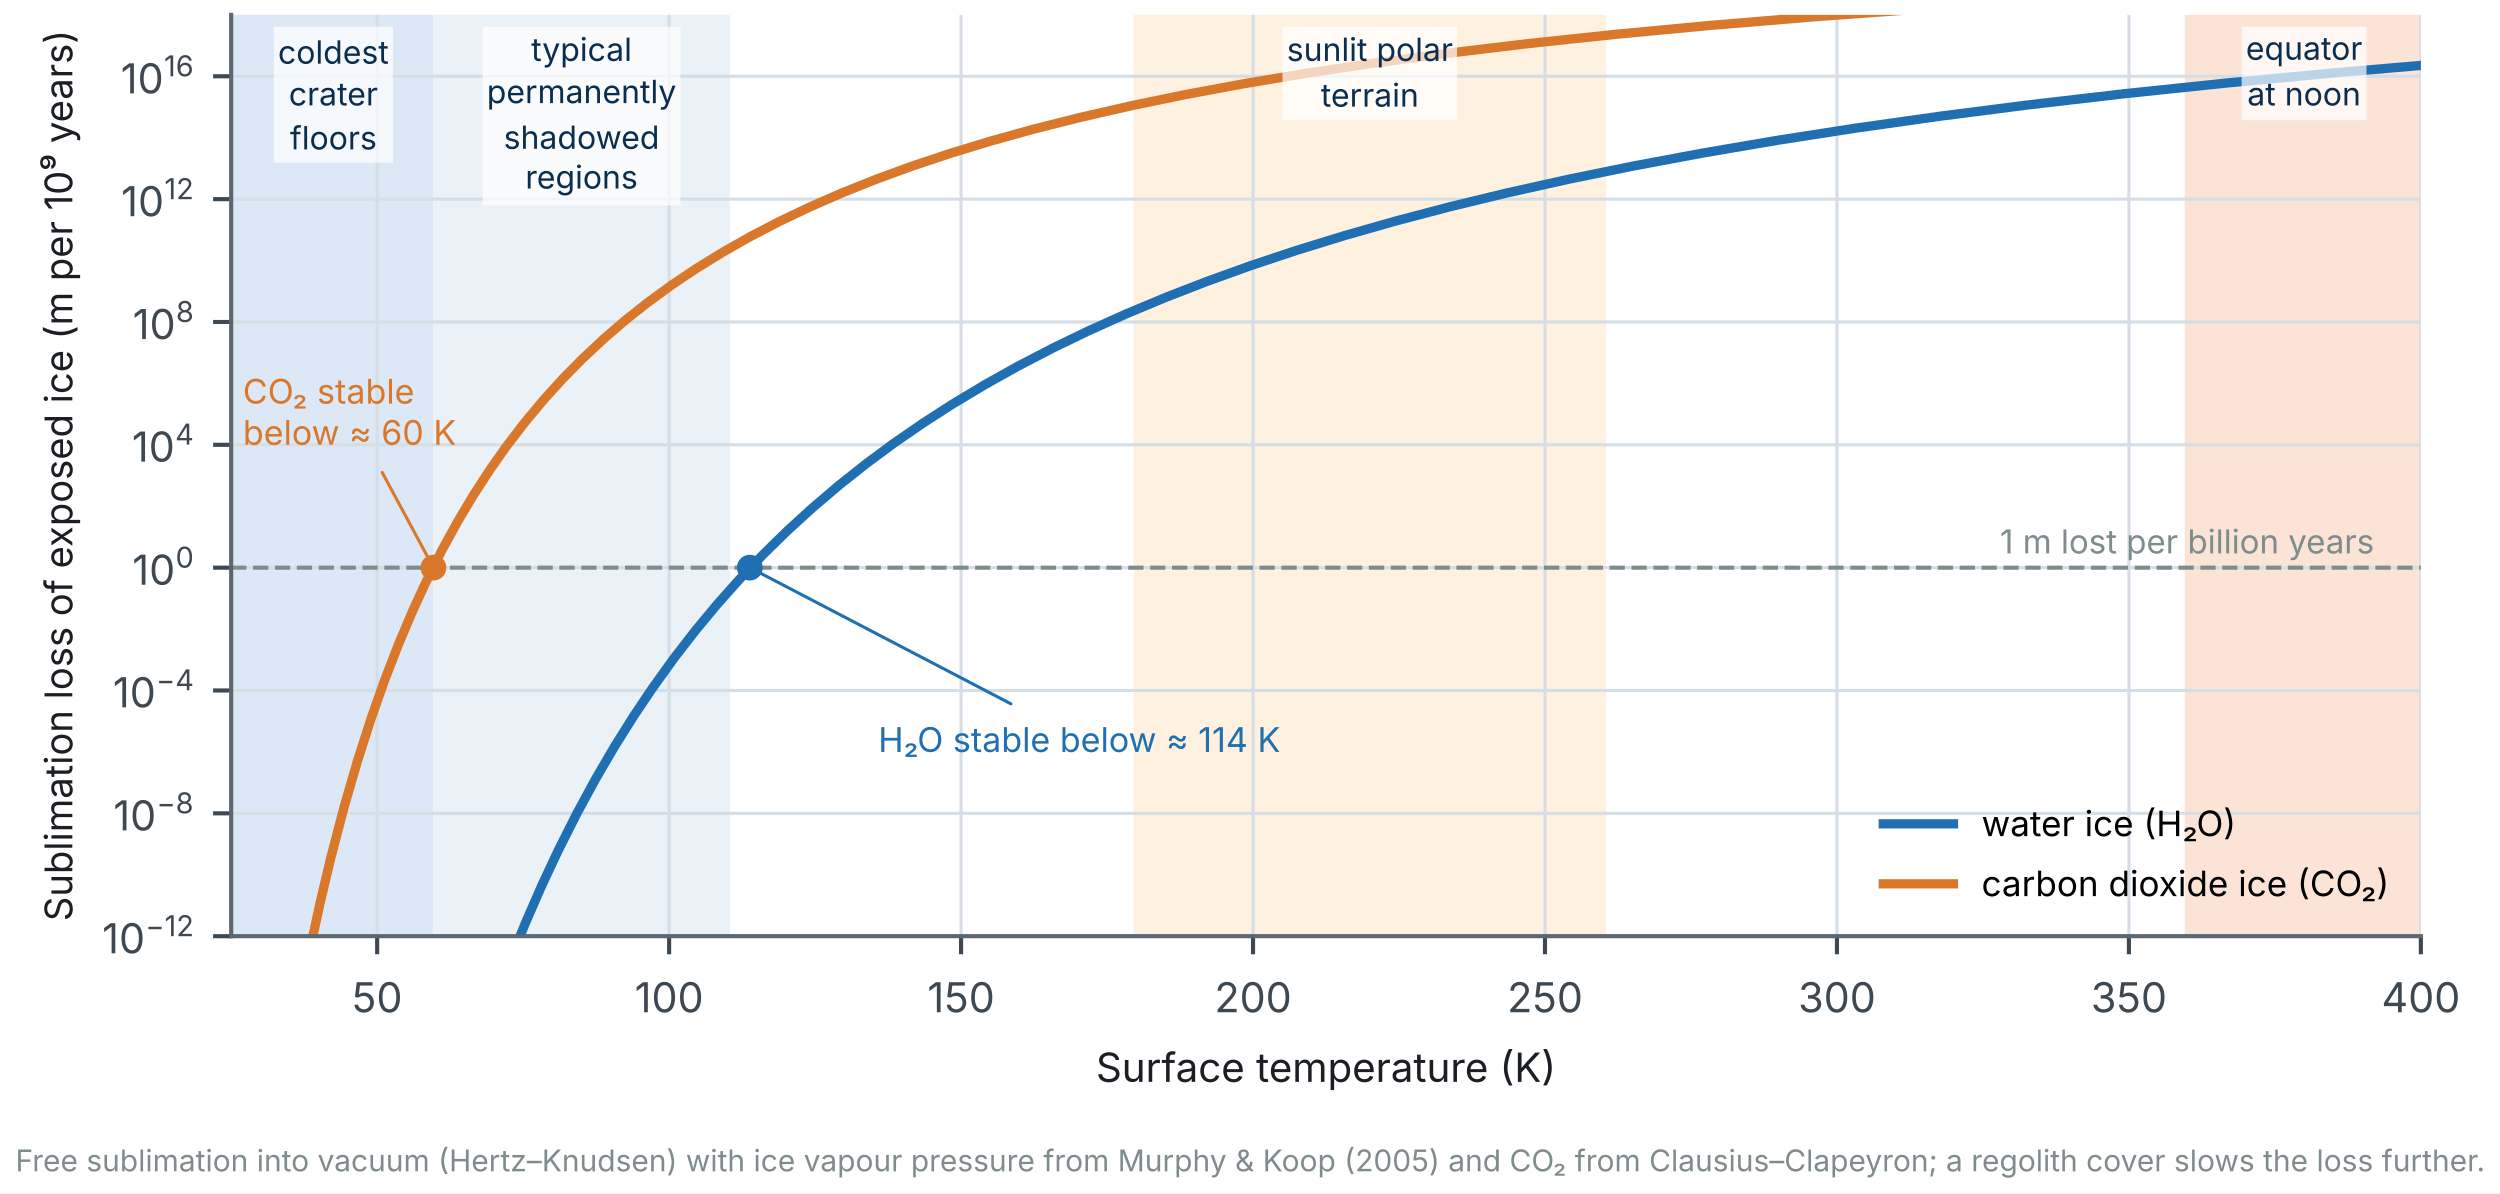
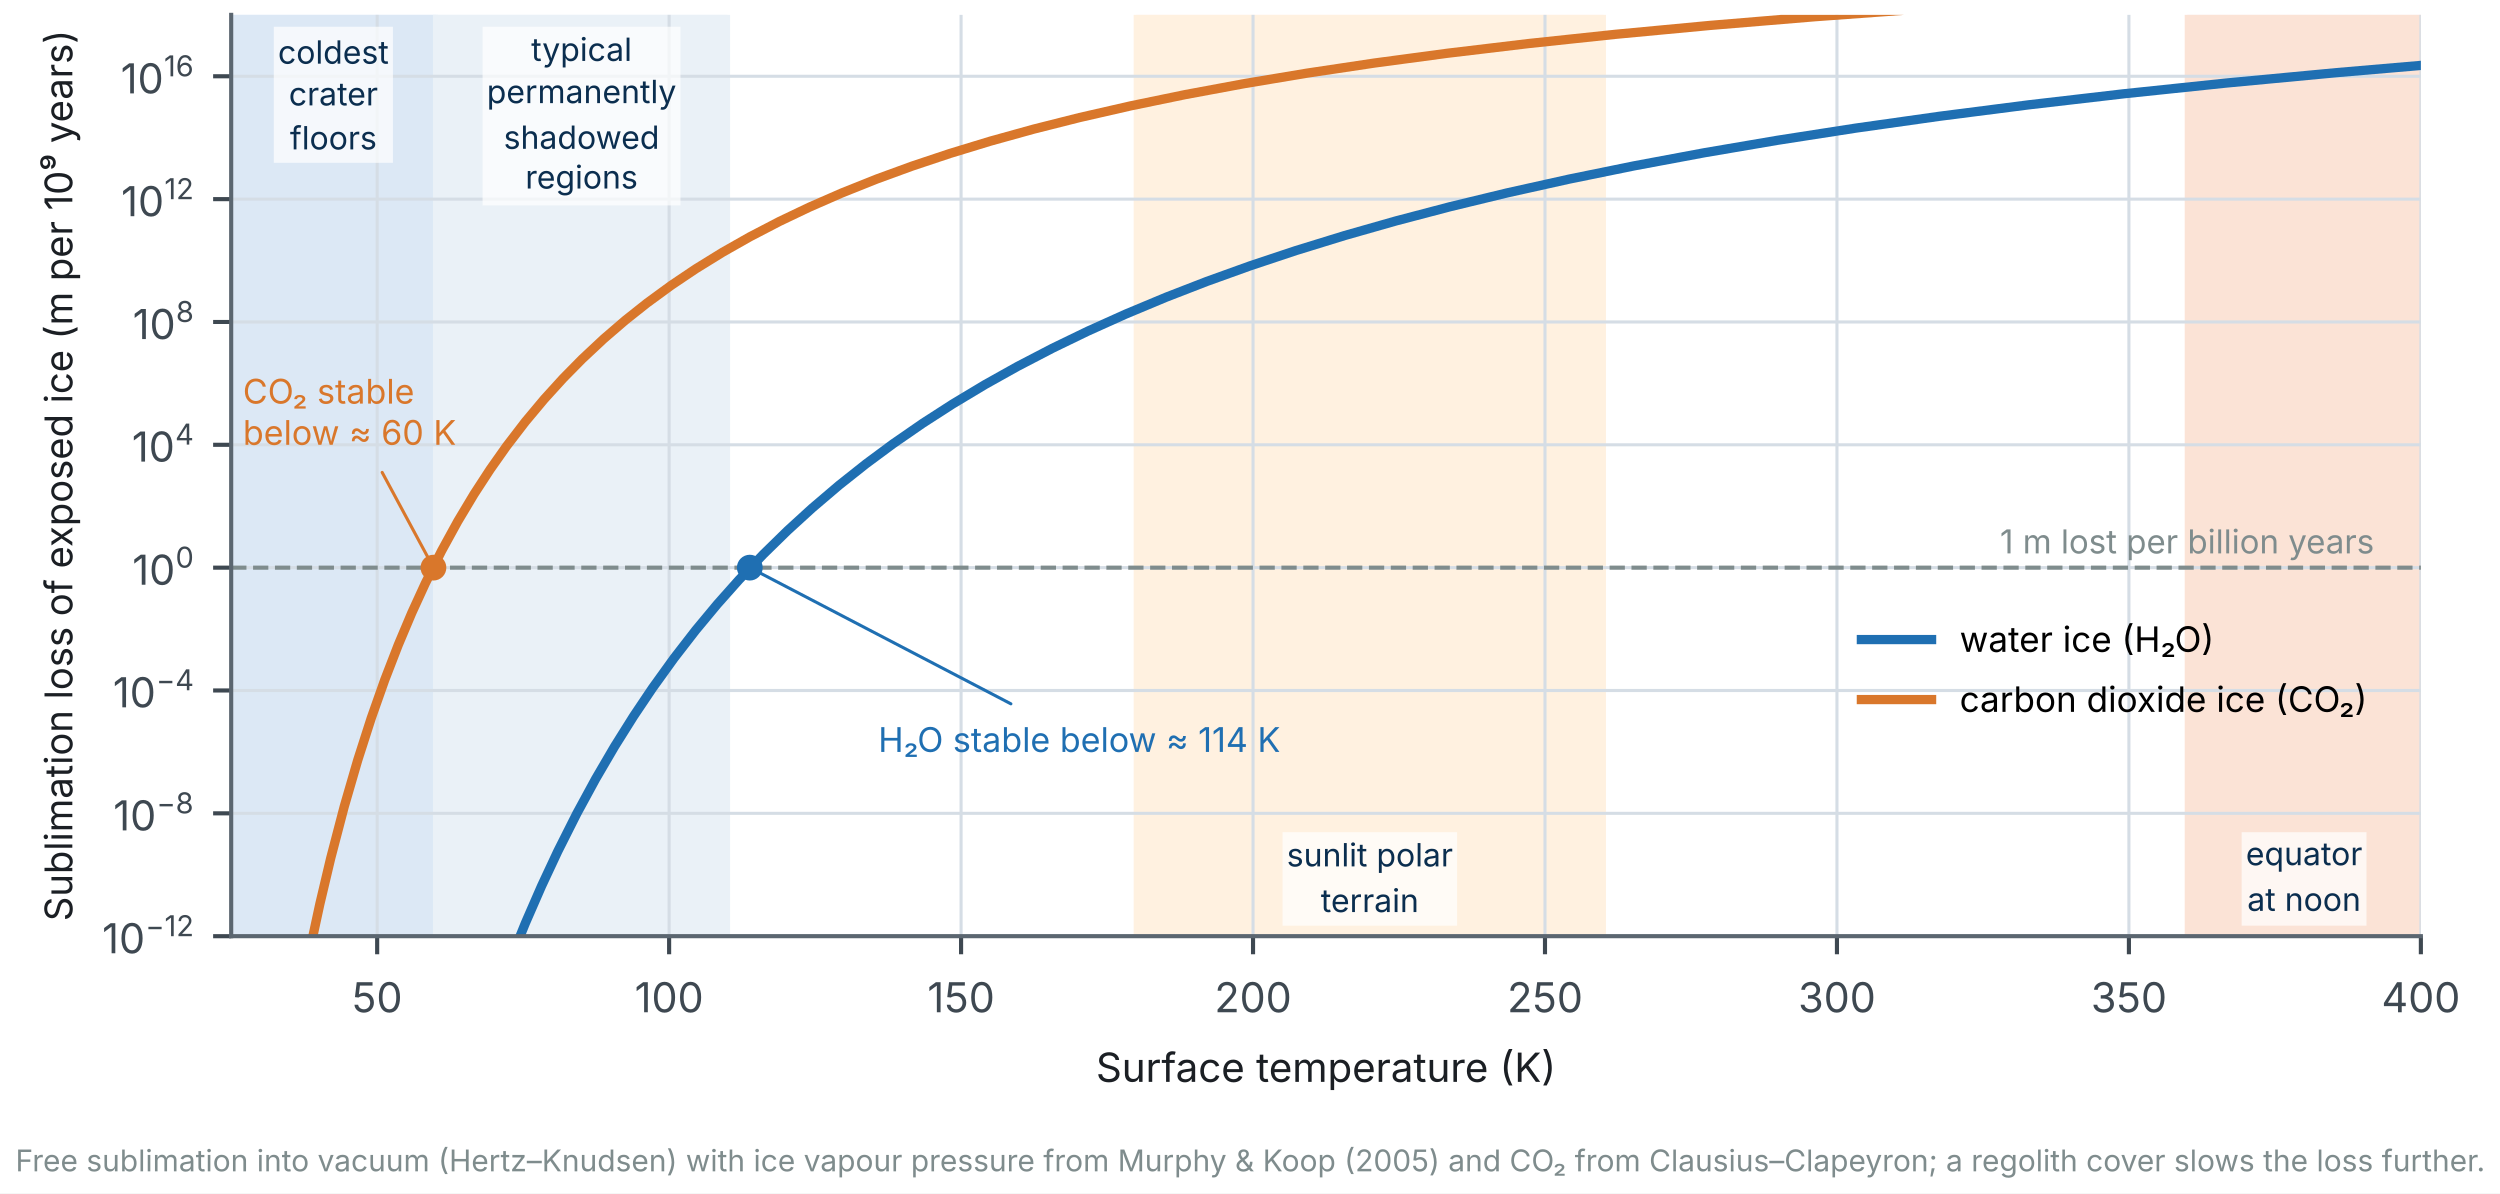
<svg xmlns="http://www.w3.org/2000/svg" xmlns:xlink="http://www.w3.org/1999/xlink" width="484.47pt" height="231.264pt" viewBox="0 0 484.47 231.264" version="1.1">
  <defs>
    <style type="text/css">*{stroke-linejoin: round; stroke-linecap: butt}</style>
  </defs>
  <g id="figure_1">
    <g id="patch_1">
      <path d="M 0 231.264  L 484.47 231.264  L 484.47 0  L 0 0  z " style="fill: #ffffff" />
    </g>
    <g id="axes_1">
      <g id="patch_2">
        <path d="M 44.8 181.419  L 469.135 181.419  L 469.135 2.88  L 44.8 2.88  z " style="fill: #ffffff" />
      </g>
      <g id="patch_3">
-         <path d="M 44.8 181.419  L 84.405 181.419  L 84.405 2.88  L 44.8 2.88  z " clip-path="url(#p78f9e3fbb1)" style="fill: #dce8f5; stroke: #dce8f5; stroke-linejoin: miter" />
+         <path d="M 44.8 181.419  L 84.405 181.419  L 84.405 2.88  L 44.8 2.88  z " clip-path="url(#p9681db4ee5)" style="fill: #dce8f5; stroke: #dce8f5; stroke-linejoin: miter" />
      </g>
      <g id="patch_4">
-         <path d="M 84.405 181.419  L 140.983 181.419  L 140.983 2.88  L 84.405 2.88  z " clip-path="url(#p78f9e3fbb1)" style="fill: #eaf1f7; stroke: #eaf1f7; stroke-linejoin: miter" />
+         <path d="M 84.405 181.419  L 140.983 181.419  L 140.983 2.88  L 84.405 2.88  z " clip-path="url(#p9681db4ee5)" style="fill: #eaf1f7; stroke: #eaf1f7; stroke-linejoin: miter" />
      </g>
      <g id="patch_5">
-         <path d="M 220.192 181.419  L 310.717 181.419  L 310.717 2.88  L 220.192 2.88  z " clip-path="url(#p78f9e3fbb1)" style="fill: #fff1e0; stroke: #fff1e0; stroke-linejoin: miter" />
+         <path d="M 220.192 181.419  L 310.717 181.419  L 310.717 2.88  L 220.192 2.88  z " clip-path="url(#p9681db4ee5)" style="fill: #fff1e0; stroke: #fff1e0; stroke-linejoin: miter" />
      </g>
      <g id="patch_6">
-         <path d="M 423.873 181.419  L 469.135 181.419  L 469.135 2.88  L 423.873 2.88  z " clip-path="url(#p78f9e3fbb1)" style="fill: #fbe3d6; stroke: #fbe3d6; stroke-linejoin: miter" />
+         <path d="M 423.873 181.419  L 469.135 181.419  L 469.135 2.88  L 423.873 2.88  z " clip-path="url(#p9681db4ee5)" style="fill: #fbe3d6; stroke: #fbe3d6; stroke-linejoin: miter" />
      </g>
      <g id="matplotlib.axis_1">
        <g id="xtick_1">
          <g id="line2d_1">
-             <path d="M 73.089 181.419  L 73.089 2.88  " clip-path="url(#p78f9e3fbb1)" style="fill: none; stroke: #d5dde5; stroke-width: 0.6; stroke-linecap: square" />
+             <path d="M 73.089 181.419  L 73.089 2.88  " clip-path="url(#p9681db4ee5)" style="fill: none; stroke: #d5dde5; stroke-width: 0.6; stroke-linecap: square" />
          </g>
          <g id="line2d_2">
            <defs>
-               <path id="m7f1f23e565" d="M 0 0  L 0 3.5  " style="stroke: #3e4851; stroke-width: 0.8" />
+               <path id="m5ce6365610" d="M 0 0  L 0 3.5  " style="stroke: #3e4851; stroke-width: 0.8" />
            </defs>
            <g>
-               <use xlink:href="#m7f1f23e565" x="73.089" y="181.419" style="fill: #3e4851; stroke: #3e4851; stroke-width: 0.8" />
+               <use xlink:href="#m5ce6365610" x="73.089" y="181.419" style="fill: #3e4851; stroke: #3e4851; stroke-width: 0.8" />
            </g>
          </g>
          <g id="text_1">
            <text style="font-size: 8px; font-family: 'Inter'; text-anchor: middle; fill: #3e4851" x="73.089" y="196.169" transform="rotate(-0 73.08896 196.1686)">50</text>
          </g>
        </g>
        <g id="xtick_2">
          <g id="line2d_3">
-             <path d="M 129.667 181.419  L 129.667 2.88  " clip-path="url(#p78f9e3fbb1)" style="fill: none; stroke: #d5dde5; stroke-width: 0.6; stroke-linecap: square" />
+             <path d="M 129.667 181.419  L 129.667 2.88  " clip-path="url(#p9681db4ee5)" style="fill: none; stroke: #d5dde5; stroke-width: 0.6; stroke-linecap: square" />
          </g>
          <g id="line2d_4">
            <g>
-               <use xlink:href="#m7f1f23e565" x="129.667" y="181.419" style="fill: #3e4851; stroke: #3e4851; stroke-width: 0.8" />
+               <use xlink:href="#m5ce6365610" x="129.667" y="181.419" style="fill: #3e4851; stroke: #3e4851; stroke-width: 0.8" />
            </g>
          </g>
          <g id="text_2">
            <text style="font-size: 8px; font-family: 'Inter'; text-anchor: middle; fill: #3e4851" x="129.667" y="196.169" transform="rotate(-0 129.667 196.1686)">100</text>
          </g>
        </g>
        <g id="xtick_3">
          <g id="line2d_5">
-             <path d="M 186.245 181.419  L 186.245 2.88  " clip-path="url(#p78f9e3fbb1)" style="fill: none; stroke: #d5dde5; stroke-width: 0.6; stroke-linecap: square" />
+             <path d="M 186.245 181.419  L 186.245 2.88  " clip-path="url(#p9681db4ee5)" style="fill: none; stroke: #d5dde5; stroke-width: 0.6; stroke-linecap: square" />
          </g>
          <g id="line2d_6">
            <g>
-               <use xlink:href="#m7f1f23e565" x="186.245" y="181.419" style="fill: #3e4851; stroke: #3e4851; stroke-width: 0.8" />
+               <use xlink:href="#m5ce6365610" x="186.245" y="181.419" style="fill: #3e4851; stroke: #3e4851; stroke-width: 0.8" />
            </g>
          </g>
          <g id="text_3">
            <text style="font-size: 8px; font-family: 'Inter'; text-anchor: middle; fill: #3e4851" x="186.245" y="196.169" transform="rotate(-0 186.245 196.1686)">150</text>
          </g>
        </g>
        <g id="xtick_4">
          <g id="line2d_7">
-             <path d="M 242.823 181.419  L 242.823 2.88  " clip-path="url(#p78f9e3fbb1)" style="fill: none; stroke: #d5dde5; stroke-width: 0.6; stroke-linecap: square" />
+             <path d="M 242.823 181.419  L 242.823 2.88  " clip-path="url(#p9681db4ee5)" style="fill: none; stroke: #d5dde5; stroke-width: 0.6; stroke-linecap: square" />
          </g>
          <g id="line2d_8">
            <g>
-               <use xlink:href="#m7f1f23e565" x="242.823" y="181.419" style="fill: #3e4851; stroke: #3e4851; stroke-width: 0.8" />
+               <use xlink:href="#m5ce6365610" x="242.823" y="181.419" style="fill: #3e4851; stroke: #3e4851; stroke-width: 0.8" />
            </g>
          </g>
          <g id="text_4">
            <text style="font-size: 8px; font-family: 'Inter'; text-anchor: middle; fill: #3e4851" x="242.823" y="196.169" transform="rotate(-0 242.823 196.1686)">200</text>
          </g>
        </g>
        <g id="xtick_5">
          <g id="line2d_9">
-             <path d="M 299.401 181.419  L 299.401 2.88  " clip-path="url(#p78f9e3fbb1)" style="fill: none; stroke: #d5dde5; stroke-width: 0.6; stroke-linecap: square" />
+             <path d="M 299.401 181.419  L 299.401 2.88  " clip-path="url(#p9681db4ee5)" style="fill: none; stroke: #d5dde5; stroke-width: 0.6; stroke-linecap: square" />
          </g>
          <g id="line2d_10">
            <g>
-               <use xlink:href="#m7f1f23e565" x="299.401" y="181.419" style="fill: #3e4851; stroke: #3e4851; stroke-width: 0.8" />
+               <use xlink:href="#m5ce6365610" x="299.401" y="181.419" style="fill: #3e4851; stroke: #3e4851; stroke-width: 0.8" />
            </g>
          </g>
          <g id="text_5">
            <text style="font-size: 8px; font-family: 'Inter'; text-anchor: middle; fill: #3e4851" x="299.401" y="196.169" transform="rotate(-0 299.401 196.1686)">250</text>
          </g>
        </g>
        <g id="xtick_6">
          <g id="line2d_11">
-             <path d="M 355.979 181.419  L 355.979 2.88  " clip-path="url(#p78f9e3fbb1)" style="fill: none; stroke: #d5dde5; stroke-width: 0.6; stroke-linecap: square" />
+             <path d="M 355.979 181.419  L 355.979 2.88  " clip-path="url(#p9681db4ee5)" style="fill: none; stroke: #d5dde5; stroke-width: 0.6; stroke-linecap: square" />
          </g>
          <g id="line2d_12">
            <g>
-               <use xlink:href="#m7f1f23e565" x="355.979" y="181.419" style="fill: #3e4851; stroke: #3e4851; stroke-width: 0.8" />
+               <use xlink:href="#m5ce6365610" x="355.979" y="181.419" style="fill: #3e4851; stroke: #3e4851; stroke-width: 0.8" />
            </g>
          </g>
          <g id="text_6">
            <text style="font-size: 8px; font-family: 'Inter'; text-anchor: middle; fill: #3e4851" x="355.979" y="196.169" transform="rotate(-0 355.979 196.1686)">300</text>
          </g>
        </g>
        <g id="xtick_7">
          <g id="line2d_13">
-             <path d="M 412.557 181.419  L 412.557 2.88  " clip-path="url(#p78f9e3fbb1)" style="fill: none; stroke: #d5dde5; stroke-width: 0.6; stroke-linecap: square" />
+             <path d="M 412.557 181.419  L 412.557 2.88  " clip-path="url(#p9681db4ee5)" style="fill: none; stroke: #d5dde5; stroke-width: 0.6; stroke-linecap: square" />
          </g>
          <g id="line2d_14">
            <g>
-               <use xlink:href="#m7f1f23e565" x="412.557" y="181.419" style="fill: #3e4851; stroke: #3e4851; stroke-width: 0.8" />
+               <use xlink:href="#m5ce6365610" x="412.557" y="181.419" style="fill: #3e4851; stroke: #3e4851; stroke-width: 0.8" />
            </g>
          </g>
          <g id="text_7">
            <text style="font-size: 8px; font-family: 'Inter'; text-anchor: middle; fill: #3e4851" x="412.557" y="196.169" transform="rotate(-0 412.557 196.1686)">350</text>
          </g>
        </g>
        <g id="xtick_8">
          <g id="line2d_15">
-             <path d="M 469.135 181.419  L 469.135 2.88  " clip-path="url(#p78f9e3fbb1)" style="fill: none; stroke: #d5dde5; stroke-width: 0.6; stroke-linecap: square" />
+             <path d="M 469.135 181.419  L 469.135 2.88  " clip-path="url(#p9681db4ee5)" style="fill: none; stroke: #d5dde5; stroke-width: 0.6; stroke-linecap: square" />
          </g>
          <g id="line2d_16">
            <g>
-               <use xlink:href="#m7f1f23e565" x="469.135" y="181.419" style="fill: #3e4851; stroke: #3e4851; stroke-width: 0.8" />
+               <use xlink:href="#m5ce6365610" x="469.135" y="181.419" style="fill: #3e4851; stroke: #3e4851; stroke-width: 0.8" />
            </g>
          </g>
          <g id="text_8">
            <text style="font-size: 8px; font-family: 'Inter'; text-anchor: middle; fill: #3e4851" x="469.135" y="196.169" transform="rotate(-0 469.135 196.1686)">400</text>
          </g>
        </g>
        <g id="text_9">
          <text style="font-size: 7.8px; font-family: 'Inter'; text-anchor: middle; fill: #1b1f24" x="256.967" y="209.655" transform="rotate(-0 256.9675 209.6546)">Surface temperature (K)</text>
        </g>
      </g>
      <g id="matplotlib.axis_2">
        <g id="ytick_1">
          <g id="line2d_17">
-             <path d="M 44.8 181.419  L 469.135 181.419  " clip-path="url(#p78f9e3fbb1)" style="fill: none; stroke: #d5dde5; stroke-width: 0.6; stroke-linecap: square" />
+             <path d="M 44.8 181.419  L 469.135 181.419  " clip-path="url(#p9681db4ee5)" style="fill: none; stroke: #d5dde5; stroke-width: 0.6; stroke-linecap: square" />
          </g>
          <g id="line2d_18">
            <defs>
-               <path id="m47d49805d0" d="M 0 0  L -3.5 0  " style="stroke: #3e4851; stroke-width: 0.8" />
+               <path id="mbeb1e1d646" d="M 0 0  L -3.5 0  " style="stroke: #3e4851; stroke-width: 0.8" />
            </defs>
            <g>
-               <use xlink:href="#m47d49805d0" x="44.8" y="181.419" style="fill: #3e4851; stroke: #3e4851; stroke-width: 0.8" />
+               <use xlink:href="#mbeb1e1d646" x="44.8" y="181.419" style="fill: #3e4851; stroke: #3e4851; stroke-width: 0.8" />
            </g>
          </g>
          <g id="text_10">
            <g style="fill: #3e4851" transform="translate(19.79996 185.2936)">
              <text>
                <tspan x="0" y="-0.562" style="font-size: 8px; font-family: 'Inter'; fill: #3e4851">1</tspan>
                <tspan x="3.254" y="-0.562" style="font-size: 8px; font-family: 'Inter'; fill: #3e4851">0</tspan>
                <tspan x="8.377" y="-3.866" style="font-size: 5.6px; font-family: 'Inter'; fill: #3e4851">−</tspan>
                <tspan x="12.082" y="-3.866" style="font-size: 5.6px; font-family: 'Inter'; fill: #3e4851">1</tspan>
                <tspan x="14.36" y="-3.866" style="font-size: 5.6px; font-family: 'Inter'; fill: #3e4851">2</tspan>
              </text>
            </g>
          </g>
        </g>
        <g id="ytick_2">
          <g id="line2d_19">
-             <path d="M 44.8 157.613  L 469.135 157.613  " clip-path="url(#p78f9e3fbb1)" style="fill: none; stroke: #d5dde5; stroke-width: 0.6; stroke-linecap: square" />
+             <path d="M 44.8 157.613  L 469.135 157.613  " clip-path="url(#p9681db4ee5)" style="fill: none; stroke: #d5dde5; stroke-width: 0.6; stroke-linecap: square" />
          </g>
          <g id="line2d_20">
            <g>
-               <use xlink:href="#m47d49805d0" x="44.8" y="157.613" style="fill: #3e4851; stroke: #3e4851; stroke-width: 0.8" />
+               <use xlink:href="#mbeb1e1d646" x="44.8" y="157.613" style="fill: #3e4851; stroke: #3e4851; stroke-width: 0.8" />
            </g>
          </g>
          <g id="text_11">
            <g style="fill: #3e4851" transform="translate(21.95996 161.4885)">
              <text>
                <tspan x="0" y="-0.562" style="font-size: 8px; font-family: 'Inter'; fill: #3e4851">1</tspan>
                <tspan x="3.254" y="-0.562" style="font-size: 8px; font-family: 'Inter'; fill: #3e4851">0</tspan>
                <tspan x="8.377" y="-3.866" style="font-size: 5.6px; font-family: 'Inter'; fill: #3e4851">−</tspan>
                <tspan x="12.082" y="-3.866" style="font-size: 5.6px; font-family: 'Inter'; fill: #3e4851">8</tspan>
              </text>
            </g>
          </g>
        </g>
        <g id="ytick_3">
          <g id="line2d_21">
-             <path d="M 44.8 133.808  L 469.135 133.808  " clip-path="url(#p78f9e3fbb1)" style="fill: none; stroke: #d5dde5; stroke-width: 0.6; stroke-linecap: square" />
+             <path d="M 44.8 133.808  L 469.135 133.808  " clip-path="url(#p9681db4ee5)" style="fill: none; stroke: #d5dde5; stroke-width: 0.6; stroke-linecap: square" />
          </g>
          <g id="line2d_22">
            <g>
-               <use xlink:href="#m47d49805d0" x="44.8" y="133.808" style="fill: #3e4851; stroke: #3e4851; stroke-width: 0.8" />
+               <use xlink:href="#mbeb1e1d646" x="44.8" y="133.808" style="fill: #3e4851; stroke: #3e4851; stroke-width: 0.8" />
            </g>
          </g>
          <g id="text_12">
            <g style="fill: #3e4851" transform="translate(21.87996 137.6833)">
              <text>
                <tspan x="0" y="-0.616" style="font-size: 8px; font-family: 'Inter'; fill: #3e4851">1</tspan>
                <tspan x="3.254" y="-0.616" style="font-size: 8px; font-family: 'Inter'; fill: #3e4851">0</tspan>
                <tspan x="8.377" y="-3.92" style="font-size: 5.6px; font-family: 'Inter'; fill: #3e4851">−</tspan>
                <tspan x="12.082" y="-3.92" style="font-size: 5.6px; font-family: 'Inter'; fill: #3e4851">4</tspan>
              </text>
            </g>
          </g>
        </g>
        <g id="ytick_4">
          <g id="line2d_23">
-             <path d="M 44.8 110.003  L 469.135 110.003  " clip-path="url(#p78f9e3fbb1)" style="fill: none; stroke: #d5dde5; stroke-width: 0.6; stroke-linecap: square" />
+             <path d="M 44.8 110.003  L 469.135 110.003  " clip-path="url(#p9681db4ee5)" style="fill: none; stroke: #d5dde5; stroke-width: 0.6; stroke-linecap: square" />
          </g>
          <g id="line2d_24">
            <g>
-               <use xlink:href="#m47d49805d0" x="44.8" y="110.003" style="fill: #3e4851; stroke: #3e4851; stroke-width: 0.8" />
+               <use xlink:href="#mbeb1e1d646" x="44.8" y="110.003" style="fill: #3e4851; stroke: #3e4851; stroke-width: 0.8" />
            </g>
          </g>
          <g id="text_13">
            <g style="fill: #3e4851" transform="translate(25.63996 113.8782)">
              <text>
                <tspan x="0" y="-0.562" style="font-size: 8px; font-family: 'Inter'; fill: #3e4851">1</tspan>
                <tspan x="3.254" y="-0.562" style="font-size: 8px; font-family: 'Inter'; fill: #3e4851">0</tspan>
                <tspan x="8.377" y="-3.866" style="font-size: 5.6px; font-family: 'Inter'; fill: #3e4851">0</tspan>
              </text>
            </g>
          </g>
        </g>
        <g id="ytick_5">
          <g id="line2d_25">
-             <path d="M 44.8 86.198  L 469.135 86.198  " clip-path="url(#p78f9e3fbb1)" style="fill: none; stroke: #d5dde5; stroke-width: 0.6; stroke-linecap: square" />
+             <path d="M 44.8 86.198  L 469.135 86.198  " clip-path="url(#p9681db4ee5)" style="fill: none; stroke: #d5dde5; stroke-width: 0.6; stroke-linecap: square" />
          </g>
          <g id="line2d_26">
            <g>
-               <use xlink:href="#m47d49805d0" x="44.8" y="86.198" style="fill: #3e4851; stroke: #3e4851; stroke-width: 0.8" />
+               <use xlink:href="#mbeb1e1d646" x="44.8" y="86.198" style="fill: #3e4851; stroke: #3e4851; stroke-width: 0.8" />
            </g>
          </g>
          <g id="text_14">
            <g style="fill: #3e4851" transform="translate(25.55996 90.07302)">
              <text>
                <tspan x="0" y="-0.616" style="font-size: 8px; font-family: 'Inter'; fill: #3e4851">1</tspan>
                <tspan x="3.254" y="-0.616" style="font-size: 8px; font-family: 'Inter'; fill: #3e4851">0</tspan>
                <tspan x="8.377" y="-3.92" style="font-size: 5.6px; font-family: 'Inter'; fill: #3e4851">4</tspan>
              </text>
            </g>
          </g>
        </g>
        <g id="ytick_6">
          <g id="line2d_27">
-             <path d="M 44.8 62.393  L 469.135 62.393  " clip-path="url(#p78f9e3fbb1)" style="fill: none; stroke: #d5dde5; stroke-width: 0.6; stroke-linecap: square" />
+             <path d="M 44.8 62.393  L 469.135 62.393  " clip-path="url(#p9681db4ee5)" style="fill: none; stroke: #d5dde5; stroke-width: 0.6; stroke-linecap: square" />
          </g>
          <g id="line2d_28">
            <g>
-               <use xlink:href="#m47d49805d0" x="44.8" y="62.393" style="fill: #3e4851; stroke: #3e4851; stroke-width: 0.8" />
+               <use xlink:href="#mbeb1e1d646" x="44.8" y="62.393" style="fill: #3e4851; stroke: #3e4851; stroke-width: 0.8" />
            </g>
          </g>
          <g id="text_15">
            <g style="fill: #3e4851" transform="translate(25.71996 66.26787)">
              <text>
                <tspan x="0" y="-0.562" style="font-size: 8px; font-family: 'Inter'; fill: #3e4851">1</tspan>
                <tspan x="3.254" y="-0.562" style="font-size: 8px; font-family: 'Inter'; fill: #3e4851">0</tspan>
                <tspan x="8.377" y="-3.866" style="font-size: 5.6px; font-family: 'Inter'; fill: #3e4851">8</tspan>
              </text>
            </g>
          </g>
        </g>
        <g id="ytick_7">
          <g id="line2d_29">
-             <path d="M 44.8 38.588  L 469.135 38.588  " clip-path="url(#p78f9e3fbb1)" style="fill: none; stroke: #d5dde5; stroke-width: 0.6; stroke-linecap: square" />
+             <path d="M 44.8 38.588  L 469.135 38.588  " clip-path="url(#p9681db4ee5)" style="fill: none; stroke: #d5dde5; stroke-width: 0.6; stroke-linecap: square" />
          </g>
          <g id="line2d_30">
            <g>
-               <use xlink:href="#m47d49805d0" x="44.8" y="38.588" style="fill: #3e4851; stroke: #3e4851; stroke-width: 0.8" />
+               <use xlink:href="#mbeb1e1d646" x="44.8" y="38.588" style="fill: #3e4851; stroke: #3e4851; stroke-width: 0.8" />
            </g>
          </g>
          <g id="text_16">
            <g style="fill: #3e4851" transform="translate(23.47996 42.46272)">
              <text>
                <tspan x="0" y="-0.562" style="font-size: 8px; font-family: 'Inter'; fill: #3e4851">1</tspan>
                <tspan x="3.254" y="-0.562" style="font-size: 8px; font-family: 'Inter'; fill: #3e4851">0</tspan>
                <tspan x="8.377" y="-3.866" style="font-size: 5.6px; font-family: 'Inter'; fill: #3e4851">1</tspan>
                <tspan x="10.655" y="-3.866" style="font-size: 5.6px; font-family: 'Inter'; fill: #3e4851">2</tspan>
              </text>
            </g>
          </g>
        </g>
        <g id="ytick_8">
          <g id="line2d_31">
-             <path d="M 44.8 14.783  L 469.135 14.783  " clip-path="url(#p78f9e3fbb1)" style="fill: none; stroke: #d5dde5; stroke-width: 0.6; stroke-linecap: square" />
+             <path d="M 44.8 14.783  L 469.135 14.783  " clip-path="url(#p9681db4ee5)" style="fill: none; stroke: #d5dde5; stroke-width: 0.6; stroke-linecap: square" />
          </g>
          <g id="line2d_32">
            <g>
-               <use xlink:href="#m47d49805d0" x="44.8" y="14.783" style="fill: #3e4851; stroke: #3e4851; stroke-width: 0.8" />
+               <use xlink:href="#mbeb1e1d646" x="44.8" y="14.783" style="fill: #3e4851; stroke: #3e4851; stroke-width: 0.8" />
            </g>
          </g>
          <g id="text_17">
            <g style="fill: #3e4851" transform="translate(23.39996 18.65757)">
              <text>
                <tspan x="0" y="-0.562" style="font-size: 8px; font-family: 'Inter'; fill: #3e4851">1</tspan>
                <tspan x="3.254" y="-0.562" style="font-size: 8px; font-family: 'Inter'; fill: #3e4851">0</tspan>
                <tspan x="8.377" y="-3.866" style="font-size: 5.6px; font-family: 'Inter'; fill: #3e4851">1</tspan>
                <tspan x="10.655" y="-3.866" style="font-size: 5.6px; font-family: 'Inter'; fill: #3e4851">6</tspan>
              </text>
            </g>
          </g>
        </g>
        <g id="text_18">
          <text style="font-size: 7.4px; font-family: 'Inter'; text-anchor: middle; fill: #1b1f24" x="14.015" y="92.149" transform="rotate(-90 14.015 92.14931)">Sublimation loss of exposed ice (m per 10⁹ years)</text>
        </g>
      </g>
      <g id="line2d_33">
-         <path d="M 83.987 232.264  L 86.09 224.56  L 89.234 213.865  L 92.378 204.048  L 95.522 195.003  L 98.666 186.642  L 101.81 178.89  L 104.954 171.683  L 108.098 164.965  L 111.766 157.681  L 115.434 150.93  L 119.102 144.656  L 122.77 138.81  L 126.438 133.349  L 130.63 127.532  L 134.822 122.122  L 139.014 117.078  L 143.206 112.363  L 147.922 107.414  L 152.638 102.803  L 157.354 98.498  L 162.594 94.036  L 167.834 89.879  L 173.074 85.998  L 178.838 82.014  L 184.602 78.301  L 190.89 74.527  L 197.178 71.013  L 203.99 67.47  L 210.802 64.173  L 218.138 60.871  L 225.998 57.587  L 233.858 54.54  L 242.242 51.522  L 251.15 48.552  L 260.582 45.644  L 270.538 42.808  L 281.018 40.055  L 292.022 37.391  L 304.075 34.71  L 316.651 32.145  L 330.275 29.603  L 344.423 27.191  L 359.619 24.828  L 375.863 22.531  L 393.155 20.312  L 411.495 18.181  L 431.407 16.093  L 452.891 14.069  L 469.135 12.676  L 469.135 12.676  " clip-path="url(#p78f9e3fbb1)" style="fill: none; stroke: #1f6fb2; stroke-width: 1.8; stroke-linecap: square" />
+         <path d="M 83.987 232.264  L 86.09 224.56  L 89.234 213.865  L 92.378 204.048  L 95.522 195.003  L 98.666 186.642  L 101.81 178.89  L 104.954 171.683  L 108.098 164.965  L 111.766 157.681  L 115.434 150.93  L 119.102 144.656  L 122.77 138.81  L 126.438 133.349  L 130.63 127.532  L 134.822 122.122  L 139.014 117.078  L 143.206 112.363  L 147.922 107.414  L 152.638 102.803  L 157.354 98.498  L 162.594 94.036  L 167.834 89.879  L 173.074 85.998  L 178.838 82.014  L 184.602 78.301  L 190.89 74.527  L 197.178 71.013  L 203.99 67.47  L 210.802 64.173  L 218.138 60.871  L 225.998 57.587  L 233.858 54.54  L 242.242 51.522  L 251.15 48.552  L 260.582 45.644  L 270.538 42.808  L 281.018 40.055  L 292.022 37.391  L 304.075 34.71  L 316.651 32.145  L 330.275 29.603  L 344.423 27.191  L 359.619 24.828  L 375.863 22.531  L 393.155 20.312  L 411.495 18.181  L 431.407 16.093  L 452.891 14.069  L 469.135 12.676  L 469.135 12.676  " clip-path="url(#p9681db4ee5)" style="fill: none; stroke: #1f6fb2; stroke-width: 1.8; stroke-linecap: square" />
      </g>
      <g id="line2d_34">
-         <path d="M 51.917 232.264  L 53.602 220.538  L 55.698 207.369  L 57.794 195.541  L 59.89 184.858  L 61.986 175.164  L 64.082 166.326  L 66.702 156.321  L 69.322 147.311  L 71.942 139.157  L 74.562 131.741  L 77.182 124.968  L 79.802 118.758  L 82.422 113.044  L 85.566 106.762  L 88.71 101.03  L 91.854 95.778  L 94.998 90.95  L 98.142 86.495  L 101.81 81.715  L 105.478 77.332  L 109.146 73.298  L 112.814 69.573  L 117.006 65.651  L 121.198 62.046  L 125.39 58.72  L 130.106 55.274  L 134.822 52.105  L 140.062 48.869  L 145.302 45.899  L 151.066 42.902  L 156.83 40.154  L 163.118 37.404  L 169.93 34.682  L 176.742 32.194  L 184.078 29.743  L 191.938 27.347  L 200.322 25.02  L 209.23 22.773  L 219.186 20.498  L 229.666 18.336  L 241.194 16.194  L 253.246 14.181  L 266.346 12.217  L 280.494 10.319  L 296.214 8.439  L 312.983 6.657  L 331.323 4.931  L 351.759 3.234  L 374.291 1.593  L 398.919 0.027  L 417.048 -1  L 417.048 -1  " clip-path="url(#p78f9e3fbb1)" style="fill: none; stroke: #d9772b; stroke-width: 1.8; stroke-linecap: square" />
+         <path d="M 51.917 232.264  L 53.602 220.538  L 55.698 207.369  L 57.794 195.541  L 59.89 184.858  L 61.986 175.164  L 64.082 166.326  L 66.702 156.321  L 69.322 147.311  L 71.942 139.157  L 74.562 131.741  L 77.182 124.968  L 79.802 118.758  L 82.422 113.044  L 85.566 106.762  L 88.71 101.03  L 91.854 95.778  L 94.998 90.95  L 98.142 86.495  L 101.81 81.715  L 105.478 77.332  L 109.146 73.298  L 112.814 69.573  L 117.006 65.651  L 121.198 62.046  L 125.39 58.72  L 130.106 55.274  L 134.822 52.105  L 140.062 48.869  L 145.302 45.899  L 151.066 42.902  L 156.83 40.154  L 163.118 37.404  L 169.93 34.682  L 176.742 32.194  L 184.078 29.743  L 191.938 27.347  L 200.322 25.02  L 209.23 22.773  L 219.186 20.498  L 229.666 18.336  L 241.194 16.194  L 253.246 14.181  L 266.346 12.217  L 280.494 10.319  L 296.214 8.439  L 312.983 6.657  L 331.323 4.931  L 351.759 3.234  L 374.291 1.593  L 398.919 0.027  L 417.048 -1  L 417.048 -1  " clip-path="url(#p9681db4ee5)" style="fill: none; stroke: #d9772b; stroke-width: 1.8; stroke-linecap: square" />
      </g>
      <g id="line2d_35">
-         <path d="M 44.8 110.003  L 469.135 110.003  " clip-path="url(#p78f9e3fbb1)" style="fill: none; stroke-dasharray: 2.96,1.28; stroke-dashoffset: 0; stroke: #7f8c8d; stroke-width: 0.8" />
+         <path d="M 44.8 110.003  L 469.135 110.003  " clip-path="url(#p9681db4ee5)" style="fill: none; stroke-dasharray: 2.96,1.28; stroke-dashoffset: 0; stroke: #7f8c8d; stroke-width: 0.8" />
      </g>
      <g id="line2d_36">
        <defs>
-           <path id="m18b81a8914" d="M 0 2  C 0.53 2 1.039 1.789 1.414 1.414  C 1.789 1.039 2 0.53 2 0  C 2 -0.53 1.789 -1.039 1.414 -1.414  C 1.039 -1.789 0.53 -2 0 -2  C -0.53 -2 -1.039 -1.789 -1.414 -1.414  C -1.789 -1.039 -2 -0.53 -2 0  C -2 0.53 -1.789 1.039 -1.414 1.414  C -1.039 1.789 -0.53 2 0 2  z " style="stroke: #1f6fb2" />
+           <path id="mb93c34a482" d="M 0 2  C 0.53 2 1.039 1.789 1.414 1.414  C 1.789 1.039 2 0.53 2 0  C 2 -0.53 1.789 -1.039 1.414 -1.414  C 1.039 -1.789 0.53 -2 0 -2  C -0.53 -2 -1.039 -1.789 -1.414 -1.414  C -1.789 -1.039 -2 -0.53 -2 0  C -2 0.53 -1.789 1.039 -1.414 1.414  C -1.039 1.789 -0.53 2 0 2  z " style="stroke: #1f6fb2" />
        </defs>
-         <g clip-path="url(#p78f9e3fbb1)">
-           <use xlink:href="#m18b81a8914" x="145.302" y="110.003" style="fill: #1f6fb2; stroke: #1f6fb2" />
+         <g clip-path="url(#p9681db4ee5)">
+           <use xlink:href="#mb93c34a482" x="145.302" y="110.003" style="fill: #1f6fb2; stroke: #1f6fb2" />
        </g>
      </g>
      <g id="line2d_37">
        <defs>
-           <path id="m3b89930eec" d="M 0 2  C 0.53 2 1.039 1.789 1.414 1.414  C 1.789 1.039 2 0.53 2 0  C 2 -0.53 1.789 -1.039 1.414 -1.414  C 1.039 -1.789 0.53 -2 0 -2  C -0.53 -2 -1.039 -1.789 -1.414 -1.414  C -1.789 -1.039 -2 -0.53 -2 0  C -2 0.53 -1.789 1.039 -1.414 1.414  C -1.039 1.789 -0.53 2 0 2  z " style="stroke: #d9772b" />
+           <path id="m465ca162d9" d="M 0 2  C 0.53 2 1.039 1.789 1.414 1.414  C 1.789 1.039 2 0.53 2 0  C 2 -0.53 1.789 -1.039 1.414 -1.414  C 1.039 -1.789 0.53 -2 0 -2  C -0.53 -2 -1.039 -1.789 -1.414 -1.414  C -1.789 -1.039 -2 -0.53 -2 0  C -2 0.53 -1.789 1.039 -1.414 1.414  C -1.039 1.789 -0.53 2 0 2  z " style="stroke: #d9772b" />
        </defs>
-         <g clip-path="url(#p78f9e3fbb1)">
-           <use xlink:href="#m3b89930eec" x="83.994" y="110.003" style="fill: #d9772b; stroke: #d9772b" />
+         <g clip-path="url(#p9681db4ee5)">
+           <use xlink:href="#m465ca162d9" x="83.994" y="110.003" style="fill: #d9772b; stroke: #d9772b" />
        </g>
      </g>
      <g id="patch_7">
        <path d="M 44.8 181.419  L 44.8 2.88  " style="fill: none; stroke: #5b6670; stroke-width: 0.8; stroke-linejoin: miter; stroke-linecap: square" />
      </g>
      <g id="patch_8">
        <path d="M 44.8 181.419  L 469.135 181.419  " style="fill: none; stroke: #5b6670; stroke-width: 0.8; stroke-linejoin: miter; stroke-linecap: square" />
      </g>
      <g id="text_19">
        <g id="patch_9">
          <path d="M 53.06 31.554  L 76.145 31.554  L 76.145 5.186  L 53.06 5.186  z " style="fill: #ffffff; opacity: 0.7" />
        </g>
        <text style="font-size: 6.2px; font-family: 'Inter'; fill: #0b2e4f" transform="translate(53.86561 12.33669)">coldest</text>
        <text style="font-size: 6.2px; font-family: 'Inter'; fill: #0b2e4f" transform="translate(55.96537 20.42539)">crater</text>
        <text style="font-size: 6.2px; font-family: 'Inter'; fill: #0b2e4f" transform="translate(56.18286 28.94664)">floors</text>
      </g>
      <g id="text_20">
        <g id="patch_10">
          <path d="M 93.518 39.806  L 131.869 39.806  L 131.869 5.186  L 93.518 5.186  z " style="fill: #ffffff; opacity: 0.7" />
        </g>
        <text style="font-size: 6.2px; font-family: 'Inter'; fill: #0b2e4f" transform="translate(102.9344 11.80242)">typical</text>
        <text style="font-size: 6.2px; font-family: 'Inter'; fill: #0b2e4f" transform="translate(94.32413 19.98025)">permanently</text>
        <text style="font-size: 6.2px; font-family: 'Inter'; fill: #0b2e4f" transform="translate(97.59608 28.83765)">shadowed</text>
        <text style="font-size: 6.2px; font-family: 'Inter'; fill: #0b2e4f" transform="translate(101.7922 36.53401)">regions</text>
      </g>
      <g id="text_21">
        <g id="patch_11">
-           <path d="M 248.544 23.302  L 282.364 23.302  L 282.364 5.186  L 248.544 5.186  z " style="fill: #ffffff; opacity: 0.7" />
-         </g>
-         <text style="font-size: 6.2px; font-family: 'Inter'; fill: #0b2e4f" transform="translate(249.3502 11.81453)">sunlit polar</text>
-         <text style="font-size: 6.2px; font-family: 'Inter'; fill: #0b2e4f" transform="translate(255.9575 20.65983)">terrain</text>
+           <path d="M 248.544 179.385  L 282.364 179.385  L 282.364 161.269  L 248.544 161.269  z " style="fill: #ffffff; opacity: 0.7" />
+         </g>
+         <text style="font-size: 6.2px; font-family: 'Inter'; fill: #0b2e4f" transform="translate(249.3502 167.898)">sunlit polar</text>
+         <text style="font-size: 6.2px; font-family: 'Inter'; fill: #0b2e4f" transform="translate(255.9575 176.7433)">terrain</text>
      </g>
      <g id="text_22">
        <g id="patch_12">
-           <path d="M 434.408 23.302  L 458.599 23.302  L 458.599 5.186  L 434.408 5.186  z " style="fill: #ffffff; opacity: 0.7" />
-         </g>
-         <text style="font-size: 6.2px; font-family: 'Inter'; fill: #0b2e4f" transform="translate(435.2145 11.5801)">equator</text>
-         <text style="font-size: 6.2px; font-family: 'Inter'; fill: #0b2e4f" transform="translate(435.4959 20.42539)">at noon</text>
+           <path d="M 434.408 179.385  L 458.599 179.385  L 458.599 161.269  L 434.408 161.269  z " style="fill: #ffffff; opacity: 0.7" />
+         </g>
+         <text style="font-size: 6.2px; font-family: 'Inter'; fill: #0b2e4f" transform="translate(435.2145 167.6636)">equator</text>
+         <text style="font-size: 6.2px; font-family: 'Inter'; fill: #0b2e4f" transform="translate(435.4959 176.5089)">at noon</text>
      </g>
      <g id="text_23">
        <text style="font-size: 6.4px; font-family: 'Inter'; text-anchor: end; fill: #7f8c8d" x="460.083" y="107.245" transform="rotate(-0 460.0825 107.2446)">1 m lost per billion years</text>
      </g>
      <g id="patch_13">
        <path d="M 195.897 136.394  Q 171.487 123.662 147.078 110.929  " style="fill: none; stroke: #1f6fb2; stroke-width: 0.6; stroke-linecap: round" />
      </g>
      <g id="text_24">
        <text style="font-size: 6.6px; font-family: 'Inter'; text-anchor: start; fill: #1f6fb2" x="170.196" y="145.711" transform="rotate(-0 170.1964 145.7109)">H₂O stable below ≈ 114 K</text>
      </g>
      <g id="patch_14">
        <path d="M 74.062 91.55  Q 78.554 99.897 83.047 108.244  " style="fill: none; stroke: #d9772b; stroke-width: 0.6; stroke-linecap: round" />
      </g>
      <g id="text_25">
        <text style="font-size: 6.6px; font-family: 'Inter'; fill: #d9772b" transform="translate(47.06308 78.21228)">CO₂ stable</text>
        <text style="font-size: 6.6px; font-family: 'Inter'; fill: #d9772b" transform="translate(47.06308 86.19802)">below ≈ 60 K</text>
      </g>
      <g id="legend_1">
        <g id="line2d_38">
-           <path d="M 364.958 159.651  L 371.758 159.651  L 378.558 159.651  " style="fill: none; stroke: #1f6fb2; stroke-width: 1.8; stroke-linecap: square" />
+           <path d="M 360.715 123.943  L 367.515 123.943  L 374.315 123.943  " style="fill: none; stroke: #1f6fb2; stroke-width: 1.8; stroke-linecap: square" />
        </g>
        <g id="text_26">
-           <text style="font-size: 6.8px; font-family: 'Inter'; text-anchor: start" x="383.998" y="162.031" transform="rotate(-0 383.9979 162.0306)">water ice (H₂O)</text>
+           <text style="font-size: 6.8px; font-family: 'Inter'; text-anchor: start" x="379.755" y="126.323" transform="rotate(-0 379.7546 126.3229)">water ice (H₂O)</text>
        </g>
        <g id="line2d_39">
-           <path d="M 364.958 171.278  L 371.758 171.278  L 378.558 171.278  " style="fill: none; stroke: #d9772b; stroke-width: 1.8; stroke-linecap: square" />
+           <path d="M 360.715 135.571  L 367.515 135.571  L 374.315 135.571  " style="fill: none; stroke: #d9772b; stroke-width: 1.8; stroke-linecap: square" />
        </g>
        <g id="text_27">
-           <text style="font-size: 6.8px; font-family: 'Inter'; text-anchor: start" x="383.998" y="173.658" transform="rotate(-0 383.9979 173.6584)">carbon dioxide ice (CO₂)</text>
+           <text style="font-size: 6.8px; font-family: 'Inter'; text-anchor: start" x="379.755" y="137.951" transform="rotate(-0 379.7546 137.9507)">carbon dioxide ice (CO₂)</text>
        </g>
      </g>
    </g>
    <g id="text_28">
      <text style="font-size: 5.8px; font-family: 'Inter'; text-anchor: end; fill: #7f8c8d" x="481.59" y="226.985" transform="rotate(-0 481.5903 226.985)">Free sublimation into vacuum (Hertz–Knudsen) with ice vapour pressure from Murphy &amp; Koop (2005) and CO₂ from Clausius–Clapeyron; a regolith cover slows the loss further.</text>
    </g>
  </g>
  <defs>
-     <clipPath id="p78f9e3fbb1">
+     <clipPath id="p9681db4ee5">
      <rect x="44.8" y="2.88" width="424.335" height="178.539" />
    </clipPath>
  </defs>
</svg>
